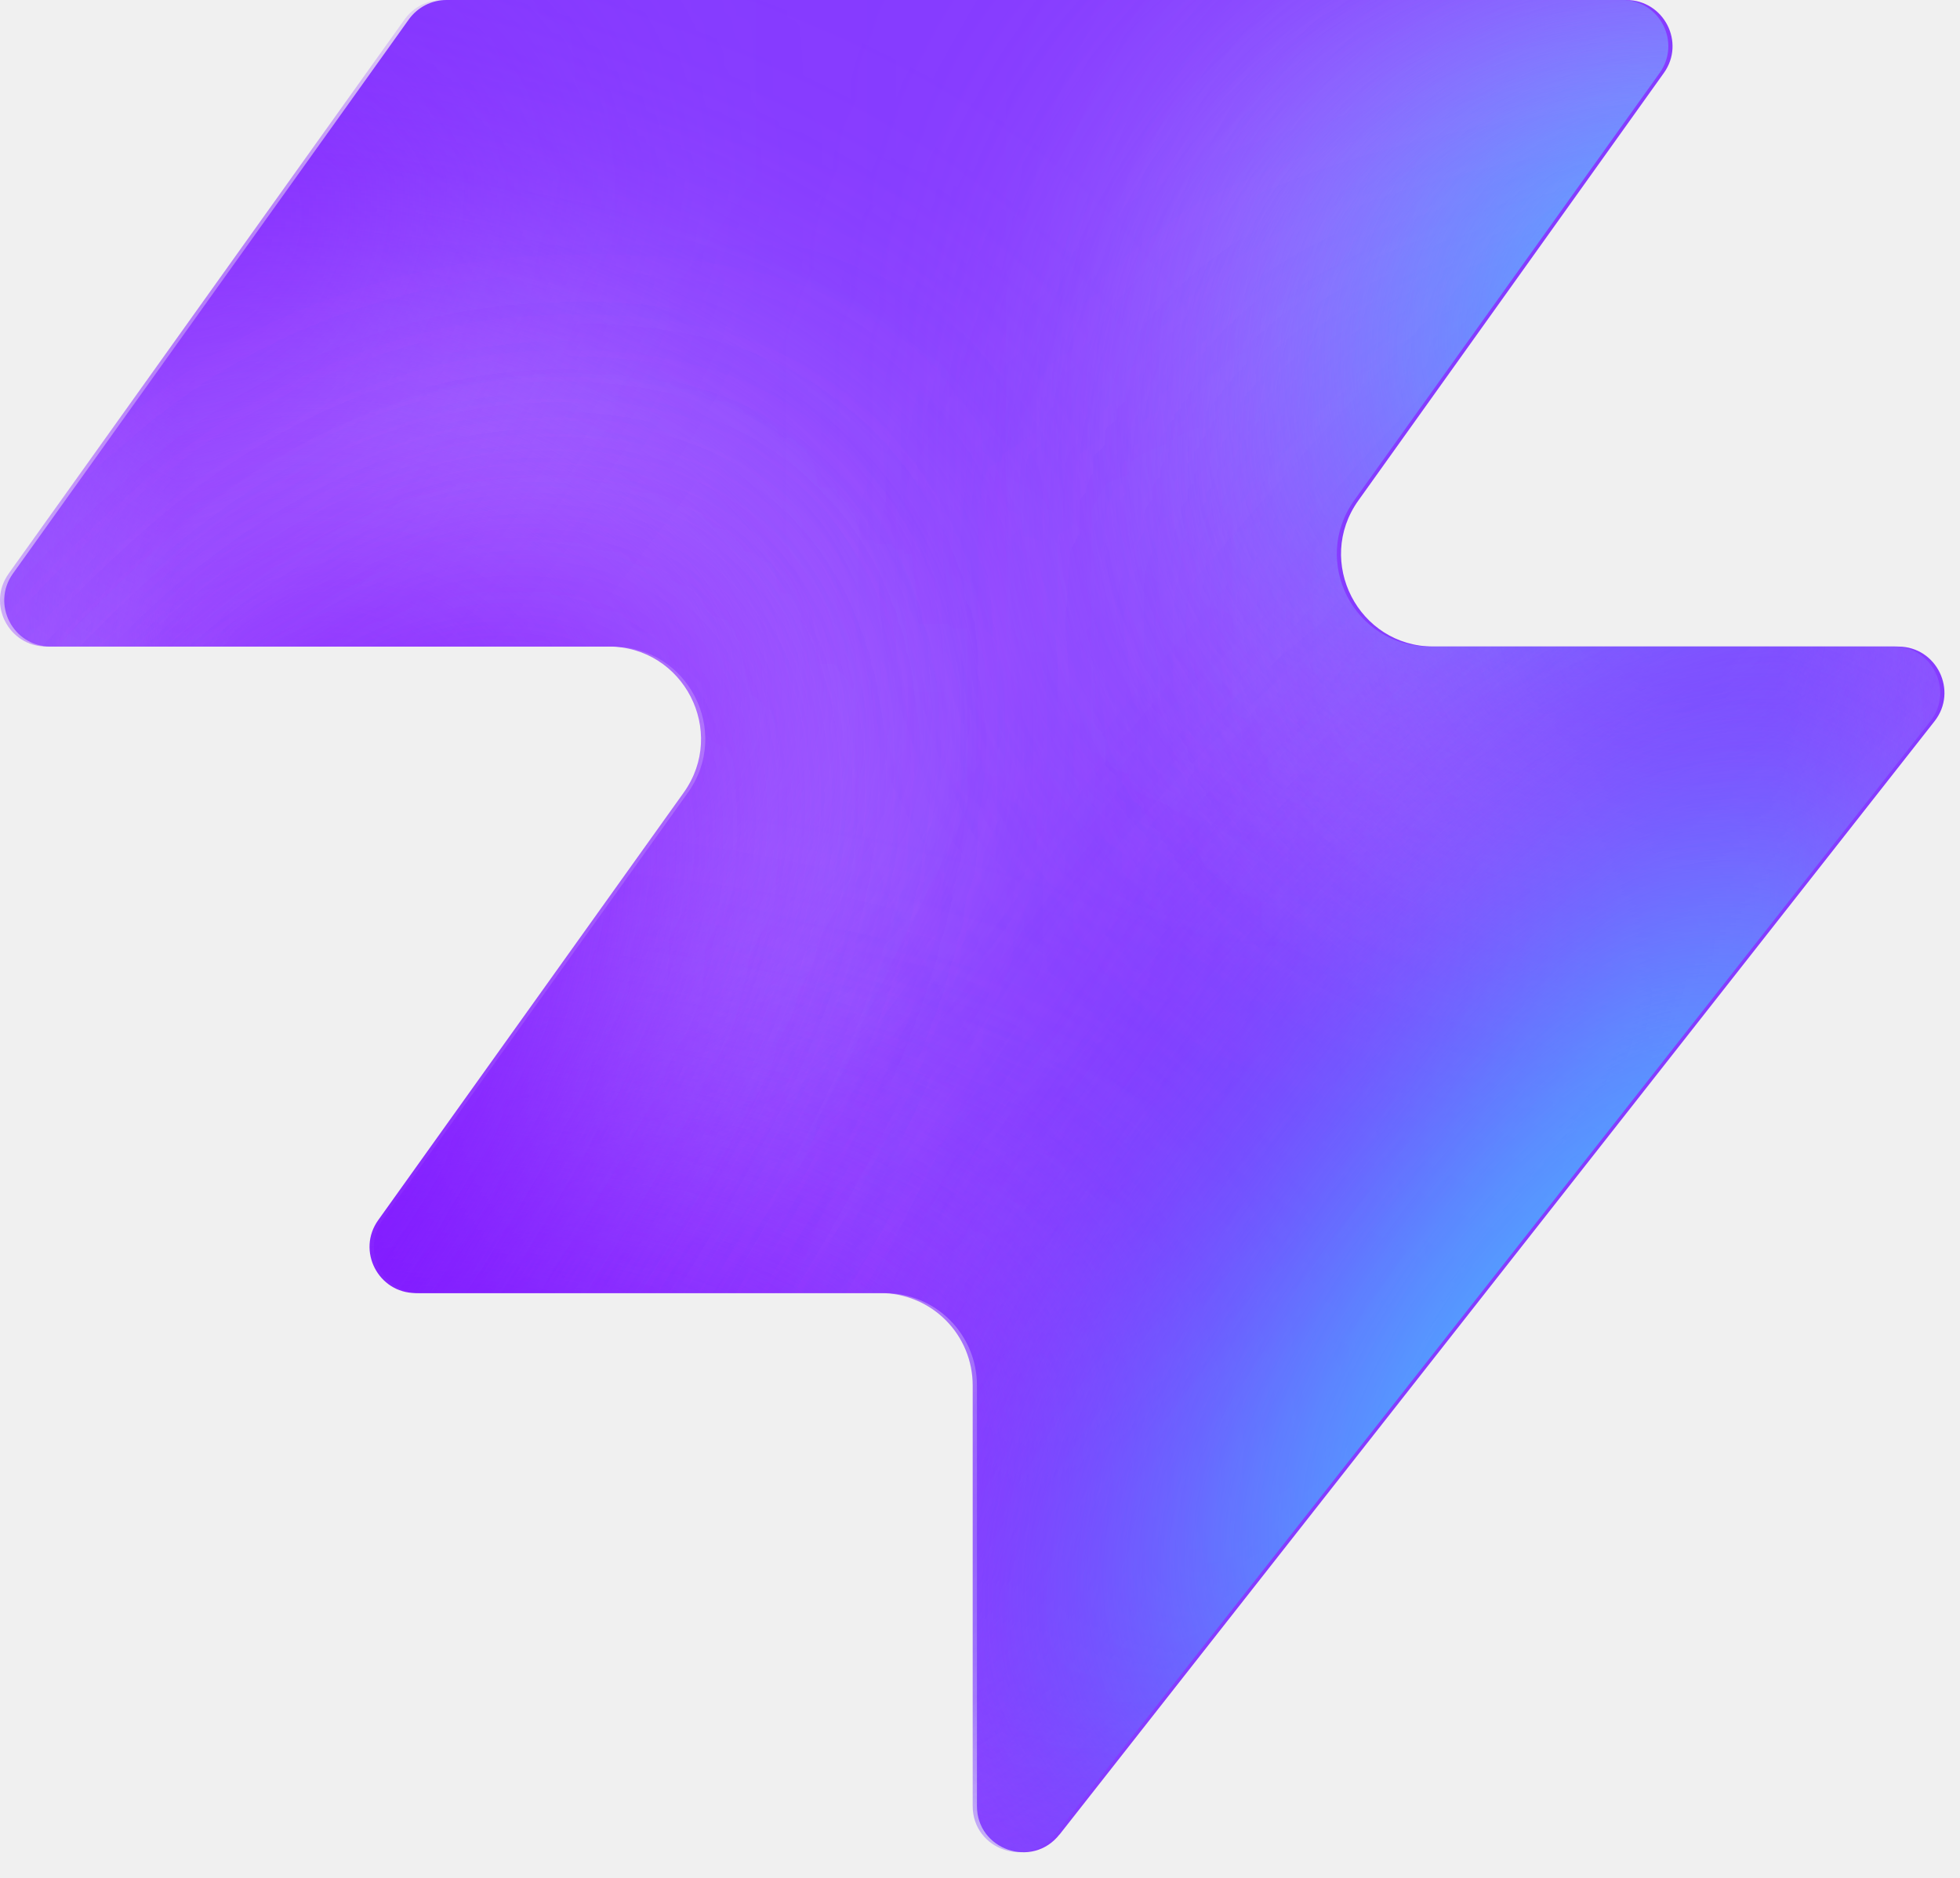
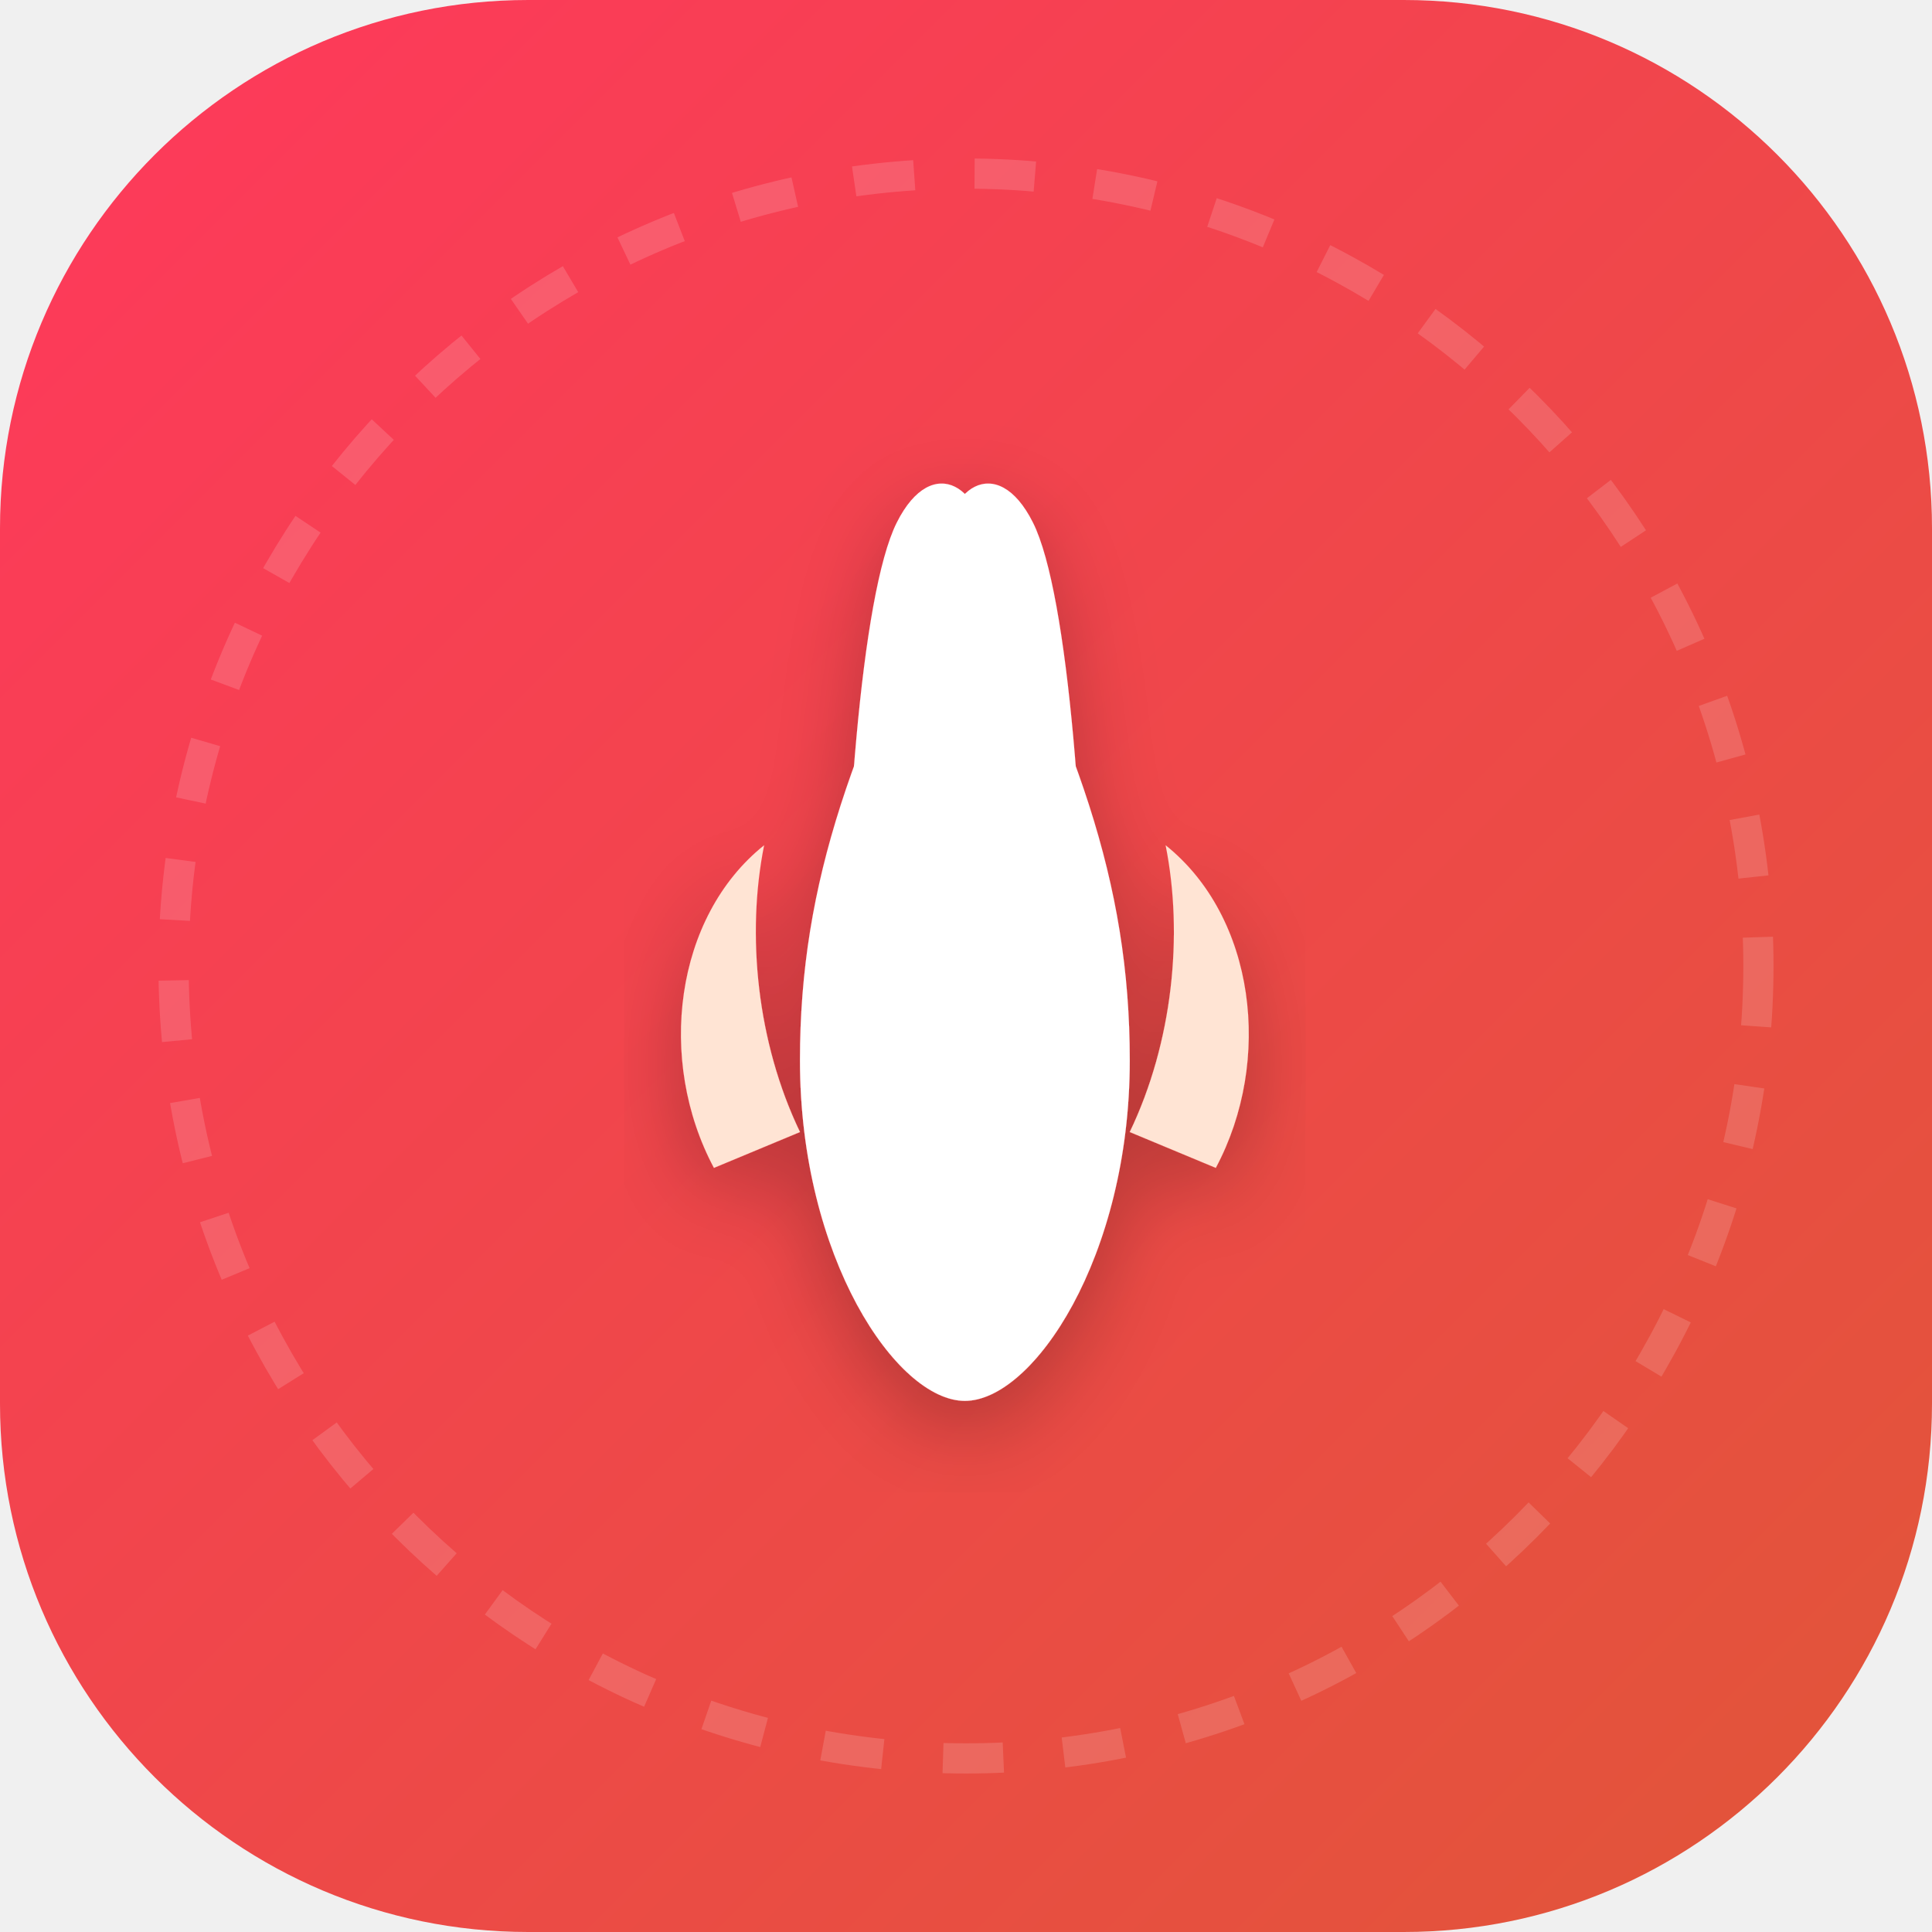
- <svg xmlns="http://www.w3.org/2000/svg" width="48" height="46" fill="none" viewBox="0 0 48 46">
-   <path fill="#863bff" d="M25.946 44.938c-.664.845-2.021.375-2.021-.698V33.937a2.26 2.26 0 0 0-2.262-2.262H10.287c-.92 0-1.456-1.04-.92-1.788l7.48-10.471c1.07-1.497 0-3.578-1.842-3.578H1.237c-.92 0-1.456-1.04-.92-1.788L10.013.474c.214-.297.556-.474.92-.474h28.894c.92 0 1.456 1.04.92 1.788l-7.48 10.471c-1.07 1.498 0 3.579 1.842 3.579h11.377c.943 0 1.473 1.088.89 1.83L25.947 44.94z" style="fill:#863bff;fill:color(display-p3 .525 .23 1);fill-opacity:1" />
-   <mask id="a" width="48" height="46" x="0" y="0" maskUnits="userSpaceOnUse" style="mask-type:alpha">
-     <path fill="#000" d="M25.842 44.938c-.664.844-2.021.375-2.021-.698V33.937a2.26 2.26 0 0 0-2.262-2.262H10.183c-.92 0-1.456-1.04-.92-1.788l7.48-10.471c1.07-1.498 0-3.579-1.842-3.579H1.133c-.92 0-1.456-1.04-.92-1.787L9.91.473c.214-.297.556-.474.92-.474h28.894c.92 0 1.456 1.04.92 1.788l-7.48 10.471c-1.07 1.498 0 3.578 1.842 3.578h11.377c.943 0 1.473 1.088.89 1.832L25.843 44.94z" style="fill:#000;fill-opacity:1" />
-   </mask>
-   <g mask="url(#a)">
-     <g filter="url(#b)">
-       <ellipse cx="5.508" cy="14.704" fill="#ede6ff" rx="5.508" ry="14.704" style="fill:#ede6ff;fill:color(display-p3 .927 .903 1);fill-opacity:1" transform="matrix(.00324 1 1 -.00324 -4.47 31.516)" />
-     </g>
-     <g filter="url(#c)">
-       <ellipse cx="10.399" cy="29.851" fill="#ede6ff" rx="10.399" ry="29.851" style="fill:#ede6ff;fill:color(display-p3 .927 .903 1);fill-opacity:1" transform="matrix(.00324 1 1 -.00324 -39.328 7.883)" />
-     </g>
-     <g filter="url(#d)">
-       <ellipse cx="5.508" cy="30.487" fill="#7e14ff" rx="5.508" ry="30.487" style="fill:#7e14ff;fill:color(display-p3 .492 .077 1);fill-opacity:1" transform="rotate(89.814 -25.913 -14.639)scale(1 -1)" />
-     </g>
-     <g filter="url(#e)">
-       <ellipse cx="5.508" cy="30.599" fill="#7e14ff" rx="5.508" ry="30.599" style="fill:#7e14ff;fill:color(display-p3 .492 .077 1);fill-opacity:1" transform="rotate(89.814 -32.644 -3.334)scale(1 -1)" />
-     </g>
-     <g filter="url(#f)">
-       <ellipse cx="5.508" cy="30.599" fill="#7e14ff" rx="5.508" ry="30.599" style="fill:#7e14ff;fill:color(display-p3 .492 .077 1);fill-opacity:1" transform="matrix(.00324 1 1 -.00324 -34.34 30.47)" />
-     </g>
-     <g filter="url(#g)">
-       <ellipse cx="14.072" cy="22.078" fill="#ede6ff" rx="14.072" ry="22.078" style="fill:#ede6ff;fill:color(display-p3 .927 .903 1);fill-opacity:1" transform="rotate(93.35 24.506 48.493)scale(-1 1)" />
-     </g>
-     <g filter="url(#h)">
-       <ellipse cx="3.47" cy="21.501" fill="#7e14ff" rx="3.47" ry="21.501" style="fill:#7e14ff;fill:color(display-p3 .492 .077 1);fill-opacity:1" transform="rotate(89.009 28.708 47.59)scale(-1 1)" />
-     </g>
-     <g filter="url(#i)">
-       <ellipse cx="3.47" cy="21.501" fill="#7e14ff" rx="3.47" ry="21.501" style="fill:#7e14ff;fill:color(display-p3 .492 .077 1);fill-opacity:1" transform="rotate(89.009 28.708 47.59)scale(-1 1)" />
-     </g>
-     <g filter="url(#j)">
-       <ellipse cx=".387" cy="8.972" fill="#7e14ff" rx="4.407" ry="29.108" style="fill:#7e14ff;fill:color(display-p3 .492 .077 1);fill-opacity:1" transform="rotate(39.51 .387 8.972)" />
-     </g>
-     <g filter="url(#k)">
-       <ellipse cx="47.523" cy="-6.092" fill="#7e14ff" rx="4.407" ry="29.108" style="fill:#7e14ff;fill:color(display-p3 .492 .077 1);fill-opacity:1" transform="rotate(37.892 47.523 -6.092)" />
-     </g>
-     <g filter="url(#l)">
-       <ellipse cx="41.412" cy="6.333" fill="#47bfff" rx="5.971" ry="9.665" style="fill:#47bfff;fill:color(display-p3 .28 .748 1);fill-opacity:1" transform="rotate(37.892 41.412 6.333)" />
-     </g>
-     <g filter="url(#m)">
-       <ellipse cx="-1.879" cy="38.332" fill="#7e14ff" rx="4.407" ry="29.108" style="fill:#7e14ff;fill:color(display-p3 .492 .077 1);fill-opacity:1" transform="rotate(37.892 -1.88 38.332)" />
-     </g>
-     <g filter="url(#n)">
-       <ellipse cx="-1.879" cy="38.332" fill="#7e14ff" rx="4.407" ry="29.108" style="fill:#7e14ff;fill:color(display-p3 .492 .077 1);fill-opacity:1" transform="rotate(37.892 -1.88 38.332)" />
-     </g>
-     <g filter="url(#o)">
-       <ellipse cx="35.651" cy="29.907" fill="#7e14ff" rx="4.407" ry="29.108" style="fill:#7e14ff;fill:color(display-p3 .492 .077 1);fill-opacity:1" transform="rotate(37.892 35.651 29.907)" />
-     </g>
-     <g filter="url(#p)">
-       <ellipse cx="38.418" cy="32.4" fill="#47bfff" rx="5.971" ry="15.297" style="fill:#47bfff;fill:color(display-p3 .28 .748 1);fill-opacity:1" transform="rotate(37.892 38.418 32.4)" />
-     </g>
-   </g>
+ <svg xmlns="http://www.w3.org/2000/svg" viewBox="0 0 512 512" width="100%" height="100%">
  <defs>
-     <filter id="b" width="60.045" height="41.654" x="-19.77" y="16.149" color-interpolation-filters="sRGB" filterUnits="userSpaceOnUse">
-       <feFlood flood-opacity="0" result="BackgroundImageFix" />
-       <feBlend in="SourceGraphic" in2="BackgroundImageFix" result="shape" />
-       <feGaussianBlur result="effect1_foregroundBlur_2002_17158" stdDeviation="7.659" />
-     </filter>
-     <filter id="c" width="90.34" height="51.437" x="-54.613" y="-7.533" color-interpolation-filters="sRGB" filterUnits="userSpaceOnUse">
-       <feFlood flood-opacity="0" result="BackgroundImageFix" />
-       <feBlend in="SourceGraphic" in2="BackgroundImageFix" result="shape" />
-       <feGaussianBlur result="effect1_foregroundBlur_2002_17158" stdDeviation="7.659" />
-     </filter>
-     <filter id="d" width="79.355" height="29.4" x="-49.64" y="2.03" color-interpolation-filters="sRGB" filterUnits="userSpaceOnUse">
-       <feFlood flood-opacity="0" result="BackgroundImageFix" />
-       <feBlend in="SourceGraphic" in2="BackgroundImageFix" result="shape" />
-       <feGaussianBlur result="effect1_foregroundBlur_2002_17158" stdDeviation="4.596" />
-     </filter>
-     <filter id="e" width="79.579" height="29.4" x="-45.045" y="20.029" color-interpolation-filters="sRGB" filterUnits="userSpaceOnUse">
-       <feFlood flood-opacity="0" result="BackgroundImageFix" />
-       <feBlend in="SourceGraphic" in2="BackgroundImageFix" result="shape" />
-       <feGaussianBlur result="effect1_foregroundBlur_2002_17158" stdDeviation="4.596" />
-     </filter>
-     <filter id="f" width="79.579" height="29.4" x="-43.513" y="21.178" color-interpolation-filters="sRGB" filterUnits="userSpaceOnUse">
-       <feFlood flood-opacity="0" result="BackgroundImageFix" />
-       <feBlend in="SourceGraphic" in2="BackgroundImageFix" result="shape" />
-       <feGaussianBlur result="effect1_foregroundBlur_2002_17158" stdDeviation="4.596" />
-     </filter>
-     <filter id="g" width="74.749" height="58.852" x="15.756" y="-17.901" color-interpolation-filters="sRGB" filterUnits="userSpaceOnUse">
-       <feFlood flood-opacity="0" result="BackgroundImageFix" />
-       <feBlend in="SourceGraphic" in2="BackgroundImageFix" result="shape" />
-       <feGaussianBlur result="effect1_foregroundBlur_2002_17158" stdDeviation="7.659" />
-     </filter>
-     <filter id="h" width="61.377" height="25.362" x="23.548" y="2.284" color-interpolation-filters="sRGB" filterUnits="userSpaceOnUse">
-       <feFlood flood-opacity="0" result="BackgroundImageFix" />
-       <feBlend in="SourceGraphic" in2="BackgroundImageFix" result="shape" />
-       <feGaussianBlur result="effect1_foregroundBlur_2002_17158" stdDeviation="4.596" />
-     </filter>
-     <filter id="i" width="61.377" height="25.362" x="23.548" y="2.284" color-interpolation-filters="sRGB" filterUnits="userSpaceOnUse">
-       <feFlood flood-opacity="0" result="BackgroundImageFix" />
-       <feBlend in="SourceGraphic" in2="BackgroundImageFix" result="shape" />
-       <feGaussianBlur result="effect1_foregroundBlur_2002_17158" stdDeviation="4.596" />
-     </filter>
-     <filter id="j" width="56.045" height="63.649" x="-27.636" y="-22.853" color-interpolation-filters="sRGB" filterUnits="userSpaceOnUse">
-       <feFlood flood-opacity="0" result="BackgroundImageFix" />
-       <feBlend in="SourceGraphic" in2="BackgroundImageFix" result="shape" />
-       <feGaussianBlur result="effect1_foregroundBlur_2002_17158" stdDeviation="4.596" />
-     </filter>
-     <filter id="k" width="54.814" height="64.646" x="20.116" y="-38.415" color-interpolation-filters="sRGB" filterUnits="userSpaceOnUse">
-       <feFlood flood-opacity="0" result="BackgroundImageFix" />
-       <feBlend in="SourceGraphic" in2="BackgroundImageFix" result="shape" />
-       <feGaussianBlur result="effect1_foregroundBlur_2002_17158" stdDeviation="4.596" />
-     </filter>
-     <filter id="l" width="33.541" height="35.313" x="24.641" y="-11.323" color-interpolation-filters="sRGB" filterUnits="userSpaceOnUse">
-       <feFlood flood-opacity="0" result="BackgroundImageFix" />
-       <feBlend in="SourceGraphic" in2="BackgroundImageFix" result="shape" />
-       <feGaussianBlur result="effect1_foregroundBlur_2002_17158" stdDeviation="4.596" />
-     </filter>
-     <filter id="m" width="54.814" height="64.646" x="-29.286" y="6.009" color-interpolation-filters="sRGB" filterUnits="userSpaceOnUse">
-       <feFlood flood-opacity="0" result="BackgroundImageFix" />
-       <feBlend in="SourceGraphic" in2="BackgroundImageFix" result="shape" />
-       <feGaussianBlur result="effect1_foregroundBlur_2002_17158" stdDeviation="4.596" />
-     </filter>
-     <filter id="n" width="54.814" height="64.646" x="-29.286" y="6.009" color-interpolation-filters="sRGB" filterUnits="userSpaceOnUse">
-       <feFlood flood-opacity="0" result="BackgroundImageFix" />
-       <feBlend in="SourceGraphic" in2="BackgroundImageFix" result="shape" />
-       <feGaussianBlur result="effect1_foregroundBlur_2002_17158" stdDeviation="4.596" />
-     </filter>
-     <filter id="o" width="54.814" height="64.646" x="8.244" y="-2.416" color-interpolation-filters="sRGB" filterUnits="userSpaceOnUse">
-       <feFlood flood-opacity="0" result="BackgroundImageFix" />
-       <feBlend in="SourceGraphic" in2="BackgroundImageFix" result="shape" />
-       <feGaussianBlur result="effect1_foregroundBlur_2002_17158" stdDeviation="4.596" />
-     </filter>
-     <filter id="p" width="39.409" height="43.623" x="18.713" y="10.588" color-interpolation-filters="sRGB" filterUnits="userSpaceOnUse">
-       <feFlood flood-opacity="0" result="BackgroundImageFix" />
-       <feBlend in="SourceGraphic" in2="BackgroundImageFix" result="shape" />
-       <feGaussianBlur result="effect1_foregroundBlur_2002_17158" stdDeviation="4.596" />
+     <linearGradient id="logoGrad" x1="0%" y1="0%" x2="100%" y2="100%">
+       <stop offset="0%" stop-color="#FF385C" />
+       <stop offset="100%" stop-color="#E05638" />
+     </linearGradient>
+     <filter id="shadow" x="-10%" y="-10%" width="120%" height="120%">
+       <feDropShadow dx="0" dy="8" stdDeviation="12" flood-color="#000000" flood-opacity="0.25" />
    </filter>
  </defs>
+   <rect width="512" height="512" rx="140" fill="url(#logoGrad)" />
+   <g opacity="0.15" fill="#FFFFFF">
+     <circle cx="256" cy="256" r="210" stroke="#FFFFFF" stroke-width="8" fill="none" stroke-dasharray="16 16" />
+   </g>
+   <g transform="translate(136, 110) scale(0.95)" fill="#FFFFFF" filter="url(#shadow)">
+     <path d="M120 40 C120 20, 135 10, 145 30 C155 50, 160 120, 160 180 C160 210, 150 240, 130 260 L100 240 C115 210, 120 160, 120 40 Z" />
+     <path d="M132 40 C132 20, 117 10, 107 30 C97 50, 92 120, 92 180 C92 210, 102 240, 122 260 L152 240 C137 210, 132 160, 132 40 Z" />
+     <path d="M80 180 C80 130, 95 90, 126 30 C157 90, 172 130, 172 180 C172 235, 145 275, 126 275 C107 275, 80 235, 80 180 Z" />
+     <path d="M56 210 C40 180, 45 140, 70 120 C65 145, 68 175, 80 200 Z" fill="#FFE4D4" />
+     <path d="M196 210 C212 180, 207 140, 182 120 C187 145, 184 175, 172 200 Z" fill="#FFE4D4" />
+   </g>
</svg>
